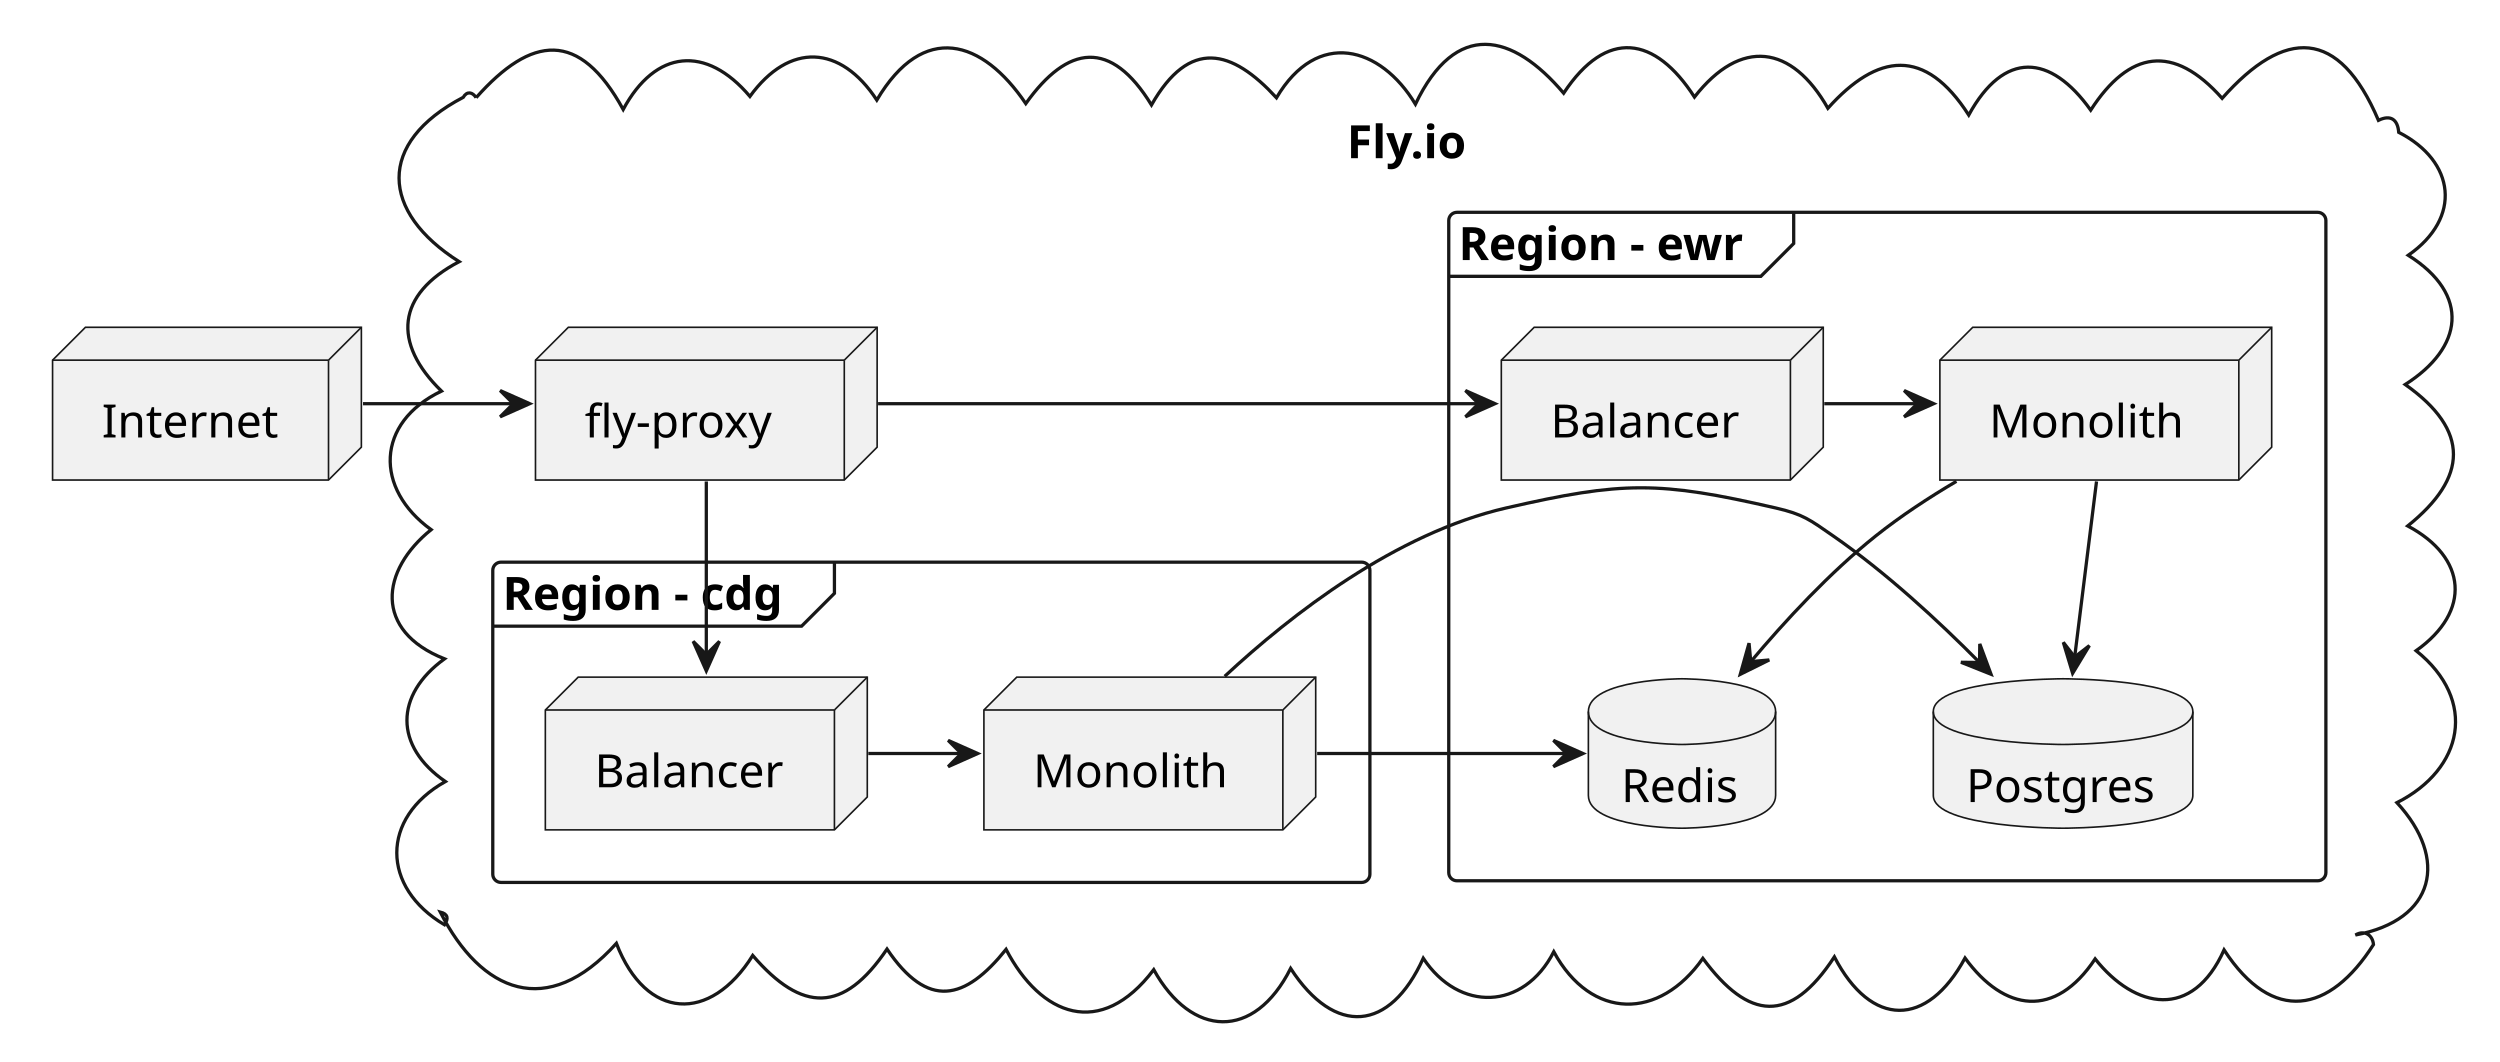
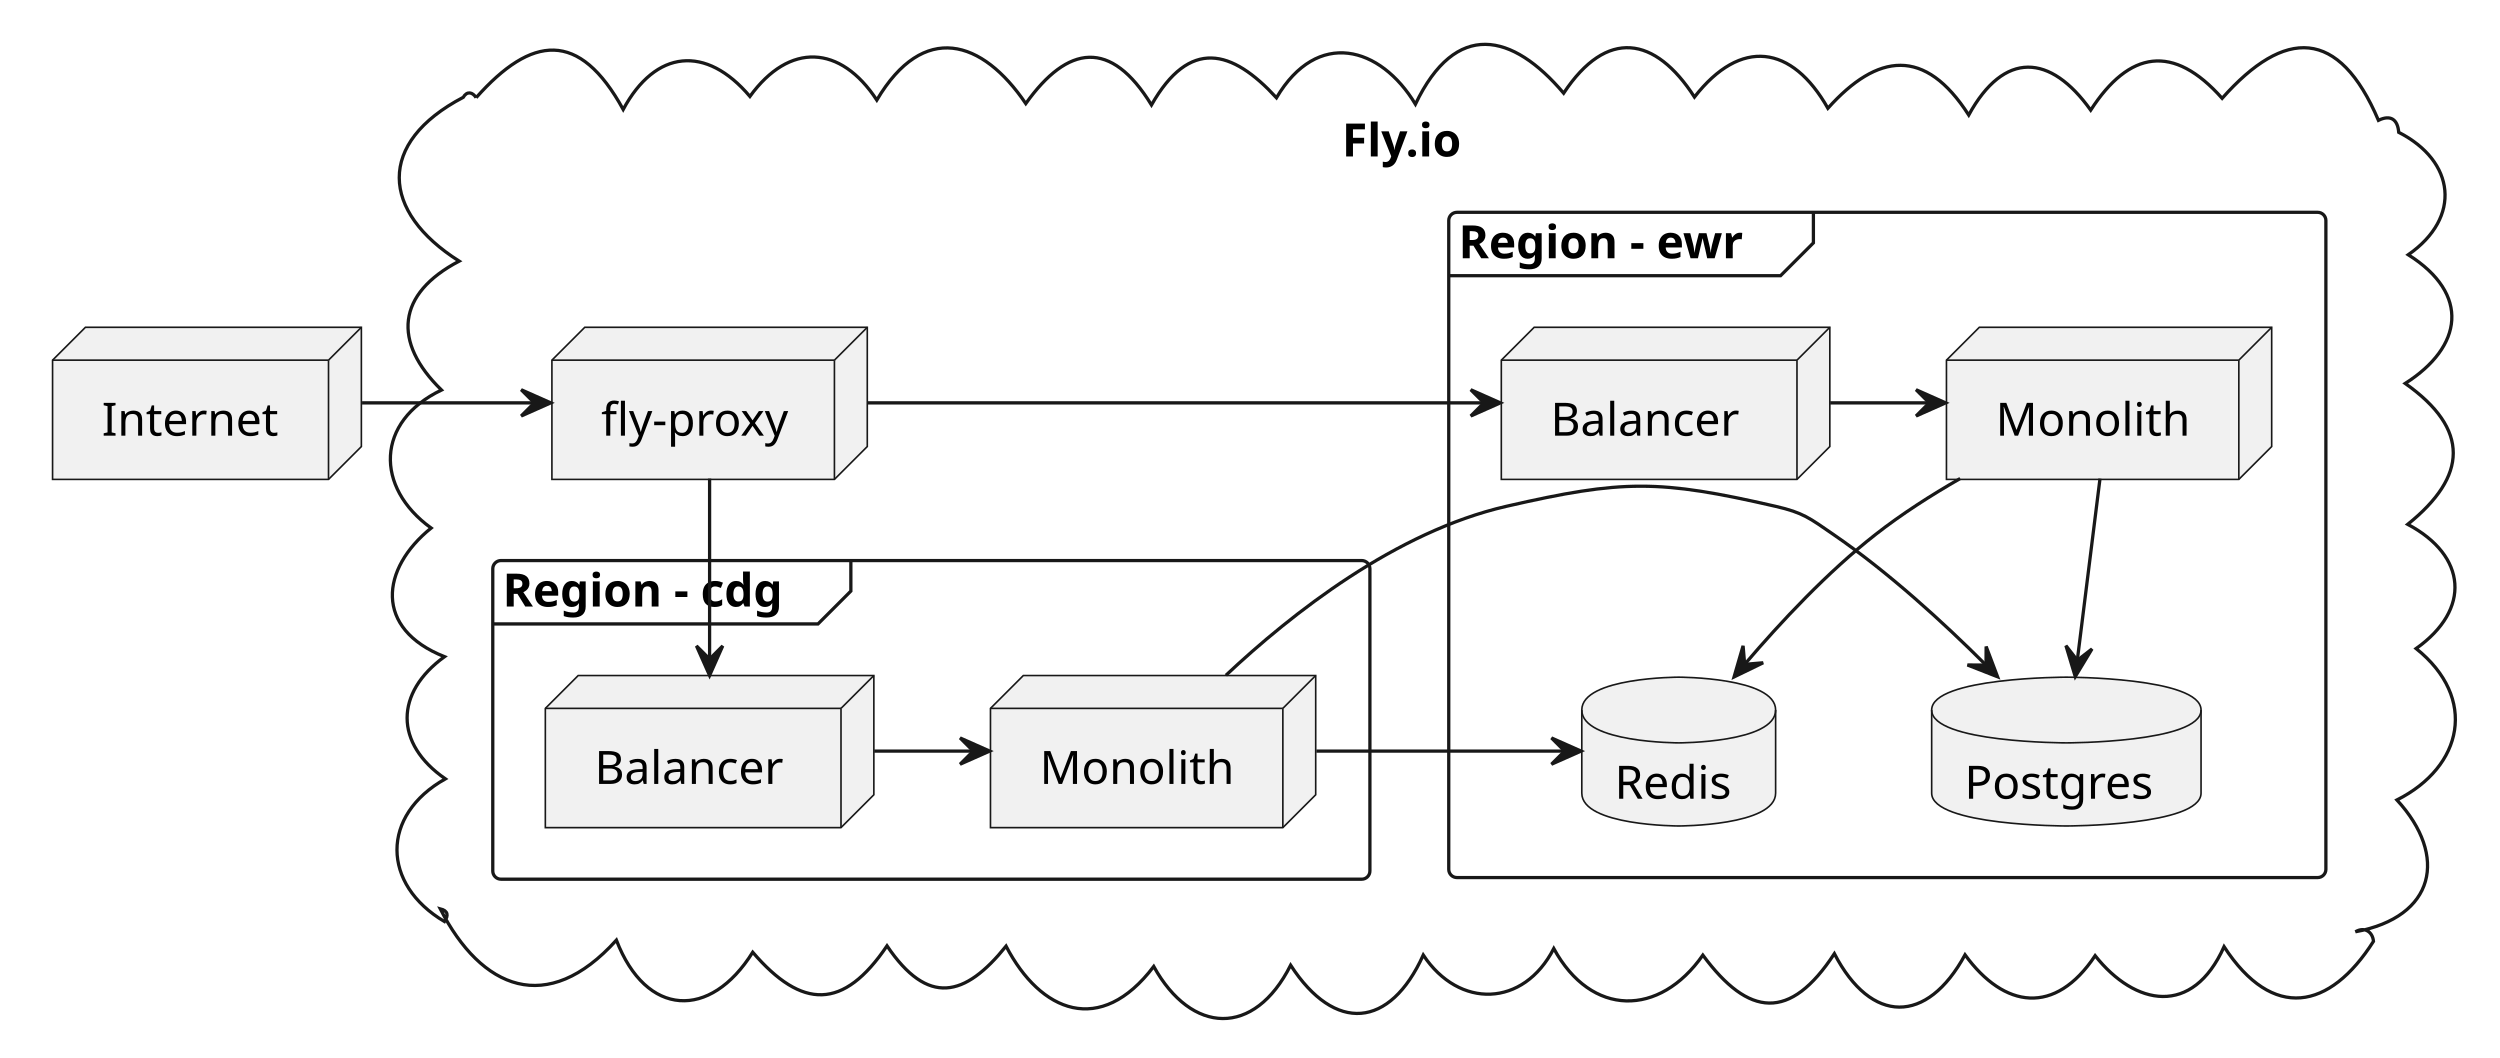
- <svg xmlns="http://www.w3.org/2000/svg" contentStyleType="text/css" height="323px" preserveAspectRatio="none" style="width:761px;height:323px;background:#FFFFFF;" version="1.1" viewBox="0 0 761 323" width="761px" zoomAndPan="magnify">
+ <svg xmlns="http://www.w3.org/2000/svg" contentStyleType="text/css" height="322px" preserveAspectRatio="none" style="width:761px;height:322px;background:#FFFFFF;" version="1.1" viewBox="0 0 761 322" width="761px" zoomAndPan="magnify">
  <defs />
  <g>
    <g id="cluster_fly">
-       <path d="M144.932,29.735 C161.803,10.736 176.305,8.941 189.702,33.32 C199.537,15.051 214.934,13.58 228.273,29.349 C240.291,12.779 255.839,13.588 266.899,30.455 C281.14,6.445 299.043,12.032 312.25,31.532 C325.045,13.585 338.128,11.764 350.509,31.948 C362.109,11.591 374.934,14.931 388.557,29.76 C401.017,8.708 420.183,14.023 430.855,31.712 C443.161,6 460.395,9.979 475.973,28.364 C489.09,8.531 503.811,10.971 515.794,29.541 C529.9,11.45 545.449,13.625 556.412,32.953 C571.545,16.098 585.953,14.271 599.28,35.013 C610.074,15.335 624.136,16.34 636.409,33.523 C648.148,15.388 661.547,13.176 676.42,29.929 C695.473,8.426 711.959,8.342 724,36.63 C727.709,34.82 729.852,36.352 730.171,40.277 C747.429,49.097 749.52,66.273 733.075,77.707 C752.181,89.77 749.743,105.848 732.148,117.046 C751.99,131.068 751.199,145.398 732.909,160.095 C750.991,169.707 752.367,186.102 735.468,198.072 C754.373,213.195 749.819,234.144 729.626,244.33 C745.402,261.422 741.341,280.093 717,284.61 C719.695,283.002 722.228,284.548 722.486,287.526 C709.196,308.41 691.863,311.928 677.007,289.157 C667.392,310.575 649.936,307.232 637.76,291.89 C625.574,310.189 610.115,308.042 598.157,291.629 C586.564,312.947 569.594,312.87 558.384,291.275 C544.875,311.9 532.3,310.61 518.35,291.723 C505.14,310.579 484.425,310.677 472.971,289.722 C463.762,307.634 444.162,308.16 433.243,291.699 C423.091,314.125 406.329,315.523 392.869,294.794 C381.761,316.831 362.698,315.902 351.197,295.176 C334.962,316.566 316.759,309.181 306.246,288.99 C293.716,304.573 282.447,307.324 270.004,288.897 C256.736,308.515 244.163,308.321 229.13,290.842 C216.189,311.53 196.658,310.638 187.628,287.166 C166.567,310.51 146.531,302.134 134,277.61 C136.432,278.226 136.558,279.654 135.307,281.506 C116.069,270.125 115.733,249.045 135.57,237.899 C119.93,227.104 120.114,211.568 135.305,200.554 C113.686,191.976 115.828,173.638 131.238,161.23 C114.007,148.789 114.257,128.702 134.385,119.048 C119.342,104.377 120.667,89.656 139.769,79.652 C115.851,64.515 114.488,43.526 141,29.63 C142.161,27.63 143.871,28.029 144.932,29.735 " fill="none" style="stroke:#181818;stroke-width:1.0;" />
-       <text fill="#000000" font-family="sans-serif" font-size="14" font-weight="bold" lengthAdjust="spacing" textLength="38" x="410" y="48.165">Fly.io</text>
+       <path d="M144.932,29.735 C161.803,10.736 176.305,8.941 189.702,33.32 C199.537,15.051 214.934,13.58 228.273,29.349 C240.291,12.779 255.839,13.588 266.899,30.455 C281.14,6.445 299.043,12.032 312.25,31.532 C325.045,13.585 338.128,11.764 350.509,31.948 C362.109,11.591 374.934,14.931 388.557,29.76 C401.017,8.708 420.183,14.023 430.855,31.712 C443.161,6 460.395,9.979 475.973,28.364 C489.09,8.531 503.811,10.971 515.794,29.541 C529.9,11.45 545.449,13.625 556.412,32.953 C571.545,16.098 585.953,14.271 599.28,35.013 C610.074,15.335 624.136,16.34 636.409,33.523 C648.148,15.388 661.547,13.176 676.42,29.929 C695.473,8.426 711.959,8.342 724,36.63 C727.709,34.82 729.852,36.352 730.171,40.277 C747.357,49.053 749.445,66.154 733.075,77.544 C752.1,89.559 749.671,105.569 732.148,116.719 C751.915,130.687 751.129,144.963 732.909,159.605 C750.917,169.17 752.292,185.495 735.468,197.419 C754.301,212.497 749.753,233.371 729.626,243.513 C745.324,260.56 741.257,279.158 717,283.63 C719.695,282.022 722.228,283.568 722.486,286.546 C709.196,307.43 691.863,310.948 677.007,288.177 C667.392,309.595 649.936,306.252 637.76,290.91 C625.574,309.209 610.115,307.062 598.157,290.649 C586.564,311.967 569.594,311.89 558.384,290.295 C544.875,310.92 532.3,309.63 518.35,290.743 C505.14,309.599 484.425,309.697 472.971,288.742 C463.762,306.654 444.162,307.18 433.243,290.719 C423.091,313.145 406.329,314.543 392.869,293.814 C381.761,315.851 362.698,314.923 351.197,294.196 C334.962,315.586 316.759,308.201 306.246,288.01 C293.716,303.593 282.447,306.344 270.004,287.917 C256.736,307.535 244.163,307.341 229.13,289.862 C216.189,310.55 196.658,309.658 187.628,286.185 C166.567,309.53 146.531,301.154 134,276.63 C136.432,277.246 136.558,278.674 135.307,280.526 C116.142,269.187 115.807,248.186 135.57,237.082 C119.998,226.335 120.181,210.867 135.305,199.901 C113.771,191.367 115.896,173.104 131.238,160.74 C114.077,148.342 114.332,128.332 134.385,118.722 C119.412,104.102 120.739,89.442 139.769,79.489 C115.93,64.399 114.573,43.478 141,29.63 C142.161,27.63 143.871,28.029 144.932,29.735 " fill="none" style="stroke:#181818;stroke-width:1.0;" />
+       <text fill="#000000" font-family="sans-serif" font-size="14" font-weight="bold" lengthAdjust="spacing" textLength="41" x="408.5" y="47.625">Fly.io</text>
    </g>
    <g id="cluster_reg_ewr">
-       <rect fill="none" height="203.48" rx="2.5" ry="2.5" style="stroke:#181818;stroke-width:1.0;" width="267" x="441" y="64.63" />
-       <path d="M546,64.63 L546,74.118 L536,84.118 L441,84.118 " fill="none" style="stroke:#181818;stroke-width:1.0;" />
-       <text fill="#000000" font-family="sans-serif" font-size="14" font-weight="bold" lengthAdjust="spacing" textLength="95" x="444" y="79.165">Region - ewr</text>
+       <rect fill="none" height="202.5" rx="2.5" ry="2.5" style="stroke:#181818;stroke-width:1.0;" width="267" x="441" y="64.63" />
+       <path d="M552,64.63 L552,73.927 L542,83.927 L441,83.927 " fill="none" style="stroke:#181818;stroke-width:1.0;" />
+       <text fill="#000000" font-family="sans-serif" font-size="14" font-weight="bold" lengthAdjust="spacing" textLength="101" x="444" y="78.625">Region - ewr</text>
    </g>
    <g id="cluster_reg_cdg">
-       <rect fill="none" height="97.49" rx="2.5" ry="2.5" style="stroke:#181818;stroke-width:1.0;" width="267" x="150" y="171.12" />
-       <path d="M254,171.12 L254,180.608 L244,190.608 L150,190.608 " fill="none" style="stroke:#181818;stroke-width:1.0;" />
-       <text fill="#000000" font-family="sans-serif" font-size="14" font-weight="bold" lengthAdjust="spacing" textLength="94" x="153" y="185.655">Region - cdg</text>
+       <rect fill="none" height="97" rx="2.5" ry="2.5" style="stroke:#181818;stroke-width:1.0;" width="267" x="150" y="170.63" />
+       <path d="M259,170.63 L259,179.927 L249,189.927 L150,189.927 " fill="none" style="stroke:#181818;stroke-width:1.0;" />
+       <text fill="#000000" font-family="sans-serif" font-size="14" font-weight="bold" lengthAdjust="spacing" textLength="99" x="153" y="184.625">Region - cdg</text>
    </g>
    <g id="elem_flyproxy">
-       <polygon fill="#F1F1F1" points="163,109.63,173,99.63,267,99.63,267,136.118,257,146.118,163,146.118,163,109.63" style="stroke:#181818;stroke-width:0.5;" />
-       <line style="stroke:#181818;stroke-width:0.5;" x1="257" x2="267" y1="109.63" y2="99.63" />
-       <line style="stroke:#181818;stroke-width:0.5;" x1="163" x2="257" y1="109.63" y2="109.63" />
-       <line style="stroke:#181818;stroke-width:0.5;" x1="257" x2="257" y1="109.63" y2="146.118" />
-       <text fill="#000000" font-family="sans-serif" font-size="14" lengthAdjust="spacing" textLength="64" x="178" y="133.165">fly-proxy</text>
+       <polygon fill="#F1F1F1" points="168,109.63,178,99.63,264,99.63,264,135.927,254,145.927,168,145.927,168,109.63" style="stroke:#181818;stroke-width:0.5;" />
+       <line style="stroke:#181818;stroke-width:0.5;" x1="254" x2="264" y1="109.63" y2="99.63" />
+       <line style="stroke:#181818;stroke-width:0.5;" x1="168" x2="254" y1="109.63" y2="109.63" />
+       <line style="stroke:#181818;stroke-width:0.5;" x1="254" x2="254" y1="109.63" y2="145.927" />
+       <text fill="#000000" font-family="sans-serif" font-size="14" lengthAdjust="spacing" textLength="56" x="183" y="132.625">fly-proxy</text>
    </g>
    <g id="elem_Balancer_ewr">
-       <polygon fill="#F1F1F1" points="457,109.63,467,99.63,555,99.63,555,136.118,545,146.118,457,146.118,457,109.63" style="stroke:#181818;stroke-width:0.5;" />
-       <line style="stroke:#181818;stroke-width:0.5;" x1="545" x2="555" y1="109.63" y2="99.63" />
-       <line style="stroke:#181818;stroke-width:0.5;" x1="457" x2="545" y1="109.63" y2="109.63" />
-       <line style="stroke:#181818;stroke-width:0.5;" x1="545" x2="545" y1="109.63" y2="146.118" />
-       <text fill="#000000" font-family="sans-serif" font-size="14" lengthAdjust="spacing" textLength="58" x="472" y="133.165">Balancer</text>
+       <polygon fill="#F1F1F1" points="457,109.63,467,99.63,557,99.63,557,135.927,547,145.927,457,145.927,457,109.63" style="stroke:#181818;stroke-width:0.5;" />
+       <line style="stroke:#181818;stroke-width:0.5;" x1="547" x2="557" y1="109.63" y2="99.63" />
+       <line style="stroke:#181818;stroke-width:0.5;" x1="457" x2="547" y1="109.63" y2="109.63" />
+       <line style="stroke:#181818;stroke-width:0.5;" x1="547" x2="547" y1="109.63" y2="145.927" />
+       <text fill="#000000" font-family="sans-serif" font-size="14" lengthAdjust="spacing" textLength="60" x="472" y="132.625">Balancer</text>
    </g>
    <g id="elem_Postgres">
-       <path d="M588.5,216.62 C588.5,206.62 628,206.62 628,206.62 C628,206.62 667.5,206.62 667.5,216.62 L667.5,242.108 C667.5,252.108 628,252.108 628,252.108 C628,252.108 588.5,252.108 588.5,242.108 L588.5,216.62 " fill="#F1F1F1" style="stroke:#181818;stroke-width:0.5;" />
-       <path d="M588.5,216.62 C588.5,226.62 628,226.62 628,226.62 C628,226.62 667.5,226.62 667.5,216.62 " fill="none" style="stroke:#181818;stroke-width:0.5;" />
-       <text fill="#000000" font-family="sans-serif" font-size="14" lengthAdjust="spacing" textLength="59" x="598.5" y="244.155">Postgres</text>
+       <path d="M588,216.13 C588,206.13 629,206.13 629,206.13 C629,206.13 670,206.13 670,216.13 L670,241.427 C670,251.427 629,251.427 629,251.427 C629,251.427 588,251.427 588,241.427 L588,216.13 " fill="#F1F1F1" style="stroke:#181818;stroke-width:0.5;" />
+       <path d="M588,216.13 C588,226.13 629,226.13 629,226.13 C629,226.13 670,226.13 670,216.13 " fill="none" style="stroke:#181818;stroke-width:0.5;" />
+       <text fill="#000000" font-family="sans-serif" font-size="14" lengthAdjust="spacing" textLength="62" x="598" y="243.125">Postgres</text>
    </g>
    <g id="elem_Redis">
-       <path d="M483.5,216.62 C483.5,206.62 512,206.62 512,206.62 C512,206.62 540.5,206.62 540.5,216.62 L540.5,242.108 C540.5,252.108 512,252.108 512,252.108 C512,252.108 483.5,252.108 483.5,242.108 L483.5,216.62 " fill="#F1F1F1" style="stroke:#181818;stroke-width:0.5;" />
-       <path d="M483.5,216.62 C483.5,226.62 512,226.62 512,226.62 C512,226.62 540.5,226.62 540.5,216.62 " fill="none" style="stroke:#181818;stroke-width:0.5;" />
-       <text fill="#000000" font-family="sans-serif" font-size="14" lengthAdjust="spacing" textLength="37" x="493.5" y="244.155">Redis</text>
+       <path d="M481.5,216.13 C481.5,206.13 511,206.13 511,206.13 C511,206.13 540.5,206.13 540.5,216.13 L540.5,241.427 C540.5,251.427 511,251.427 511,251.427 C511,251.427 481.5,251.427 481.5,241.427 L481.5,216.13 " fill="#F1F1F1" style="stroke:#181818;stroke-width:0.5;" />
+       <path d="M481.5,216.13 C481.5,226.13 511,226.13 511,226.13 C511,226.13 540.5,226.13 540.5,216.13 " fill="none" style="stroke:#181818;stroke-width:0.5;" />
+       <text fill="#000000" font-family="sans-serif" font-size="14" lengthAdjust="spacing" textLength="39" x="491.5" y="243.125">Redis</text>
    </g>
    <g id="elem_Monolith_ewr">
-       <polygon fill="#F1F1F1" points="590.5,109.63,600.5,99.63,691.5,99.63,691.5,136.118,681.5,146.118,590.5,146.118,590.5,109.63" style="stroke:#181818;stroke-width:0.5;" />
+       <polygon fill="#F1F1F1" points="592.5,109.63,602.5,99.63,691.5,99.63,691.5,135.927,681.5,145.927,592.5,145.927,592.5,109.63" style="stroke:#181818;stroke-width:0.5;" />
      <line style="stroke:#181818;stroke-width:0.5;" x1="681.5" x2="691.5" y1="109.63" y2="99.63" />
-       <line style="stroke:#181818;stroke-width:0.5;" x1="590.5" x2="681.5" y1="109.63" y2="109.63" />
-       <line style="stroke:#181818;stroke-width:0.5;" x1="681.5" x2="681.5" y1="109.63" y2="146.118" />
-       <text fill="#000000" font-family="sans-serif" font-size="14" lengthAdjust="spacing" textLength="61" x="605.5" y="133.165">Monolith</text>
+       <line style="stroke:#181818;stroke-width:0.5;" x1="592.5" x2="681.5" y1="109.63" y2="109.63" />
+       <line style="stroke:#181818;stroke-width:0.5;" x1="681.5" x2="681.5" y1="109.63" y2="145.927" />
+       <text fill="#000000" font-family="sans-serif" font-size="14" lengthAdjust="spacing" textLength="59" x="607.5" y="132.625">Monolith</text>
    </g>
    <g id="elem_Balancer_cdg">
-       <polygon fill="#F1F1F1" points="166,216.12,176,206.12,264,206.12,264,242.608,254,252.608,166,252.608,166,216.12" style="stroke:#181818;stroke-width:0.5;" />
-       <line style="stroke:#181818;stroke-width:0.5;" x1="254" x2="264" y1="216.12" y2="206.12" />
-       <line style="stroke:#181818;stroke-width:0.5;" x1="166" x2="254" y1="216.12" y2="216.12" />
-       <line style="stroke:#181818;stroke-width:0.5;" x1="254" x2="254" y1="216.12" y2="252.608" />
-       <text fill="#000000" font-family="sans-serif" font-size="14" lengthAdjust="spacing" textLength="58" x="181" y="239.655">Balancer</text>
+       <polygon fill="#F1F1F1" points="166,215.63,176,205.63,266,205.63,266,241.927,256,251.927,166,251.927,166,215.63" style="stroke:#181818;stroke-width:0.5;" />
+       <line style="stroke:#181818;stroke-width:0.5;" x1="256" x2="266" y1="215.63" y2="205.63" />
+       <line style="stroke:#181818;stroke-width:0.5;" x1="166" x2="256" y1="215.63" y2="215.63" />
+       <line style="stroke:#181818;stroke-width:0.5;" x1="256" x2="256" y1="215.63" y2="251.927" />
+       <text fill="#000000" font-family="sans-serif" font-size="14" lengthAdjust="spacing" textLength="60" x="181" y="238.625">Balancer</text>
    </g>
    <g id="elem_Monolith_cdg">
-       <polygon fill="#F1F1F1" points="299.5,216.12,309.5,206.12,400.5,206.12,400.5,242.608,390.5,252.608,299.5,252.608,299.5,216.12" style="stroke:#181818;stroke-width:0.5;" />
-       <line style="stroke:#181818;stroke-width:0.5;" x1="390.5" x2="400.5" y1="216.12" y2="206.12" />
-       <line style="stroke:#181818;stroke-width:0.5;" x1="299.5" x2="390.5" y1="216.12" y2="216.12" />
-       <line style="stroke:#181818;stroke-width:0.5;" x1="390.5" x2="390.5" y1="216.12" y2="252.608" />
-       <text fill="#000000" font-family="sans-serif" font-size="14" lengthAdjust="spacing" textLength="61" x="314.5" y="239.655">Monolith</text>
+       <polygon fill="#F1F1F1" points="301.5,215.63,311.5,205.63,400.5,205.63,400.5,241.927,390.5,251.927,301.5,251.927,301.5,215.63" style="stroke:#181818;stroke-width:0.5;" />
+       <line style="stroke:#181818;stroke-width:0.5;" x1="390.5" x2="400.5" y1="215.63" y2="205.63" />
+       <line style="stroke:#181818;stroke-width:0.5;" x1="301.5" x2="390.5" y1="215.63" y2="215.63" />
+       <line style="stroke:#181818;stroke-width:0.5;" x1="390.5" x2="390.5" y1="215.63" y2="251.927" />
+       <text fill="#000000" font-family="sans-serif" font-size="14" lengthAdjust="spacing" textLength="59" x="316.5" y="238.625">Monolith</text>
    </g>
    <g id="elem_Internet">
-       <polygon fill="#F1F1F1" points="16,109.63,26,99.63,110,99.63,110,136.118,100,146.118,16,146.118,16,109.63" style="stroke:#181818;stroke-width:0.5;" />
+       <polygon fill="#F1F1F1" points="16,109.63,26,99.63,110,99.63,110,135.927,100,145.927,16,145.927,16,109.63" style="stroke:#181818;stroke-width:0.5;" />
      <line style="stroke:#181818;stroke-width:0.5;" x1="100" x2="110" y1="109.63" y2="99.63" />
      <line style="stroke:#181818;stroke-width:0.5;" x1="16" x2="100" y1="109.63" y2="109.63" />
-       <line style="stroke:#181818;stroke-width:0.5;" x1="100" x2="100" y1="109.63" y2="146.118" />
-       <text fill="#000000" font-family="sans-serif" font-size="14" lengthAdjust="spacing" textLength="54" x="31" y="133.165">Internet</text>
+       <line style="stroke:#181818;stroke-width:0.5;" x1="100" x2="100" y1="109.63" y2="145.927" />
+       <text fill="#000000" font-family="sans-serif" font-size="14" lengthAdjust="spacing" textLength="54" x="31" y="132.625">Internet</text>
    </g>
    <g id="link_Internet_flyproxy">
-       <path d="M110.5,122.88 C125.88,122.88 141.25,122.88 156.63,122.88 " fill="none" id="Internet-to-flyproxy" style="stroke:#181818;stroke-width:1.0;" />
-       <polygon fill="#181818" points="161.24,122.88,152.24,118.88,156.24,122.88,152.24,126.88,161.24,122.88" style="stroke:#181818;stroke-width:1.0;" />
+       <path d="M110.21,122.63 C127.57,122.63 144.92,122.63 162.27,122.63 " fill="none" id="Internet-to-flyproxy" style="stroke:#181818;stroke-width:1.0;" />
+       <polygon fill="#181818" points="167.65,122.63,158.65,118.63,162.65,122.63,158.65,126.63,167.65,122.63" style="stroke:#181818;stroke-width:1.0;" />
    </g>
    <g id="link_flyproxy_Balancer_ewr">
-       <path d="M267.29,122.88 C328.29,122.88 389.29,122.88 450.29,122.88 " fill="none" id="flyproxy-to-Balancer_ewr" style="stroke:#181818;stroke-width:1.0;" />
-       <polygon fill="#181818" points="455.07,122.88,446.07,118.88,450.07,122.88,446.07,126.88,455.07,122.88" style="stroke:#181818;stroke-width:1.0;" />
+       <path d="M264.03,122.63 C326.49,122.63 388.96,122.63 451.43,122.63 " fill="none" id="flyproxy-to-Balancer_ewr" style="stroke:#181818;stroke-width:1.0;" />
+       <polygon fill="#181818" points="456.7,122.63,447.7,118.63,451.7,122.63,447.7,126.63,456.7,122.63" style="stroke:#181818;stroke-width:1.0;" />
    </g>
    <g id="link_flyproxy_Balancer_cdg">
-       <path d="M215,146.55 C215,162.02 215,182.65 215,199.33 " fill="none" id="flyproxy-to-Balancer_cdg" style="stroke:#181818;stroke-width:1.0;" />
-       <polygon fill="#181818" points="215,204.22,219,195.22,215,199.22,211,195.22,215,204.22" style="stroke:#181818;stroke-width:1.0;" />
+       <path d="M216,145.69 C216,161.68 216,183.41 216,200.47 " fill="none" id="flyproxy-to-Balancer_cdg" style="stroke:#181818;stroke-width:1.0;" />
+       <polygon fill="#181818" points="216,205.61,220,196.61,216,200.61,212,196.61,216,205.61" style="stroke:#181818;stroke-width:1.0;" />
    </g>
    <g id="link_Monolith_ewr_Redis">
-       <path d="M595.54,146.51 C587.06,151.51 578.52,157.13 571,163.12 C556.98,174.3 543.41,188.95 532.83,201.54 " fill="none" id="Monolith_ewr-to-Redis" style="stroke:#181818;stroke-width:1.0;" />
-       <polygon fill="#181818" points="529.74,205.26,538.565,200.887,532.933,201.412,532.408,195.779,529.74,205.26" style="stroke:#181818;stroke-width:1.0;" />
+       <path d="M596.68,145.66 C587.83,150.74 578.86,156.48 571,162.63 C556.31,174.12 542.06,189.34 531.13,202.16 " fill="none" id="Monolith_ewr-to-Redis" style="stroke:#181818;stroke-width:1.0;" />
+       <polygon fill="#181818" points="527.85,206.05,536.71,201.748,531.073,202.228,530.594,196.591,527.85,206.05" style="stroke:#181818;stroke-width:1.0;" />
    </g>
    <g id="link_Monolith_ewr_Postgres">
-       <path d="M638.18,146.55 C636.23,162.23 633.62,183.22 631.53,200.01 " fill="none" id="Monolith_ewr-to-Postgres" style="stroke:#181818;stroke-width:1.0;" />
-       <polygon fill="#181818" points="630.91,204.95,636.007,196.523,631.537,199.989,628.071,195.519,630.91,204.95" style="stroke:#181818;stroke-width:1.0;" />
+       <path d="M639.24,145.69 C637.23,161.79 634.49,183.7 632.35,200.82 " fill="none" id="Monolith_ewr-to-Postgres" style="stroke:#181818;stroke-width:1.0;" />
+       <polygon fill="#181818" points="631.71,205.96,636.807,197.533,632.337,200.999,628.87,196.529,631.71,205.96" style="stroke:#181818;stroke-width:1.0;" />
    </g>
    <g id="link_Balancer_ewr_Monolith_ewr">
-       <path d="M555.31,122.88 C564.83,122.88 574.34,122.88 583.86,122.88 " fill="none" id="Balancer_ewr-to-Monolith_ewr" style="stroke:#181818;stroke-width:1.0;" />
-       <polygon fill="#181818" points="588.61,122.88,579.61,118.88,583.61,122.88,579.61,126.88,588.61,122.88" style="stroke:#181818;stroke-width:1.0;" />
+       <path d="M557.1,122.63 C567.08,122.63 577.06,122.63 587.03,122.63 " fill="none" id="Balancer_ewr-to-Monolith_ewr" style="stroke:#181818;stroke-width:1.0;" />
+       <polygon fill="#181818" points="592.25,122.63,583.25,118.63,587.25,122.63,583.25,126.63,592.25,122.63" style="stroke:#181818;stroke-width:1.0;" />
    </g>
    <g id="link_Monolith_cdg_Redis">
-       <path d="M400.94,229.37 C426.27,229.37 451.6,229.37 476.93,229.37 " fill="none" id="Monolith_cdg-to-Redis" style="stroke:#181818;stroke-width:1.0;" />
-       <polygon fill="#181818" points="481.85,229.37,472.85,225.37,476.85,229.37,472.85,233.37,481.85,229.37" style="stroke:#181818;stroke-width:1.0;" />
+       <path d="M400.69,228.63 C425.87,228.63 451.05,228.63 476.23,228.63 " fill="none" id="Monolith_cdg-to-Redis" style="stroke:#181818;stroke-width:1.0;" />
+       <polygon fill="#181818" points="481.27,228.63,472.27,224.63,476.27,228.63,472.27,232.63,481.27,228.63" style="stroke:#181818;stroke-width:1.0;" />
    </g>
    <g id="link_Monolith_cdg_Postgres">
-       <path d="M372.8,205.87 C393.14,186.98 424.84,162.36 458.5,154.62 C494.02,146.45 504.98,146.45 540.5,154.62 C548.93,156.56 550.89,158.2 558,163.12 C574.06,174.22 590.02,188.97 602.63,201.72 " fill="none" id="Monolith_cdg-to-Postgres" style="stroke:#181818;stroke-width:1.0;" />
-       <polygon fill="#181818" points="606.07,205.24,602.646,196.005,602.577,201.662,596.921,201.594,606.07,205.24" style="stroke:#181818;stroke-width:1.0;" />
+       <path d="M373.16,205.56 C393.27,186.68 424.86,161.87 458.5,154.13 C494.02,145.96 504.98,145.96 540.5,154.13 C548.93,156.07 550.87,157.74 558,162.63 C574.75,174.1 591.49,189.42 604.5,202.41 " fill="none" id="Monolith_cdg-to-Postgres" style="stroke:#181818;stroke-width:1.0;" />
+       <polygon fill="#181818" points="608.06,206.01,604.58,196.796,604.546,202.453,598.889,202.419,608.06,206.01" style="stroke:#181818;stroke-width:1.0;" />
    </g>
    <g id="link_Balancer_cdg_Monolith_cdg">
-       <path d="M264.31,229.37 C273.83,229.37 283.34,229.37 292.86,229.37 " fill="none" id="Balancer_cdg-to-Monolith_cdg" style="stroke:#181818;stroke-width:1.0;" />
-       <polygon fill="#181818" points="297.61,229.37,288.61,225.37,292.61,229.37,288.61,233.37,297.61,229.37" style="stroke:#181818;stroke-width:1.0;" />
+       <path d="M266.1,228.63 C276.08,228.63 286.06,228.63 296.03,228.63 " fill="none" id="Balancer_cdg-to-Monolith_cdg" style="stroke:#181818;stroke-width:1.0;" />
+       <polygon fill="#181818" points="301.25,228.63,292.25,224.63,296.25,228.63,292.25,232.63,301.25,228.63" style="stroke:#181818;stroke-width:1.0;" />
    </g>
  </g>
</svg>
